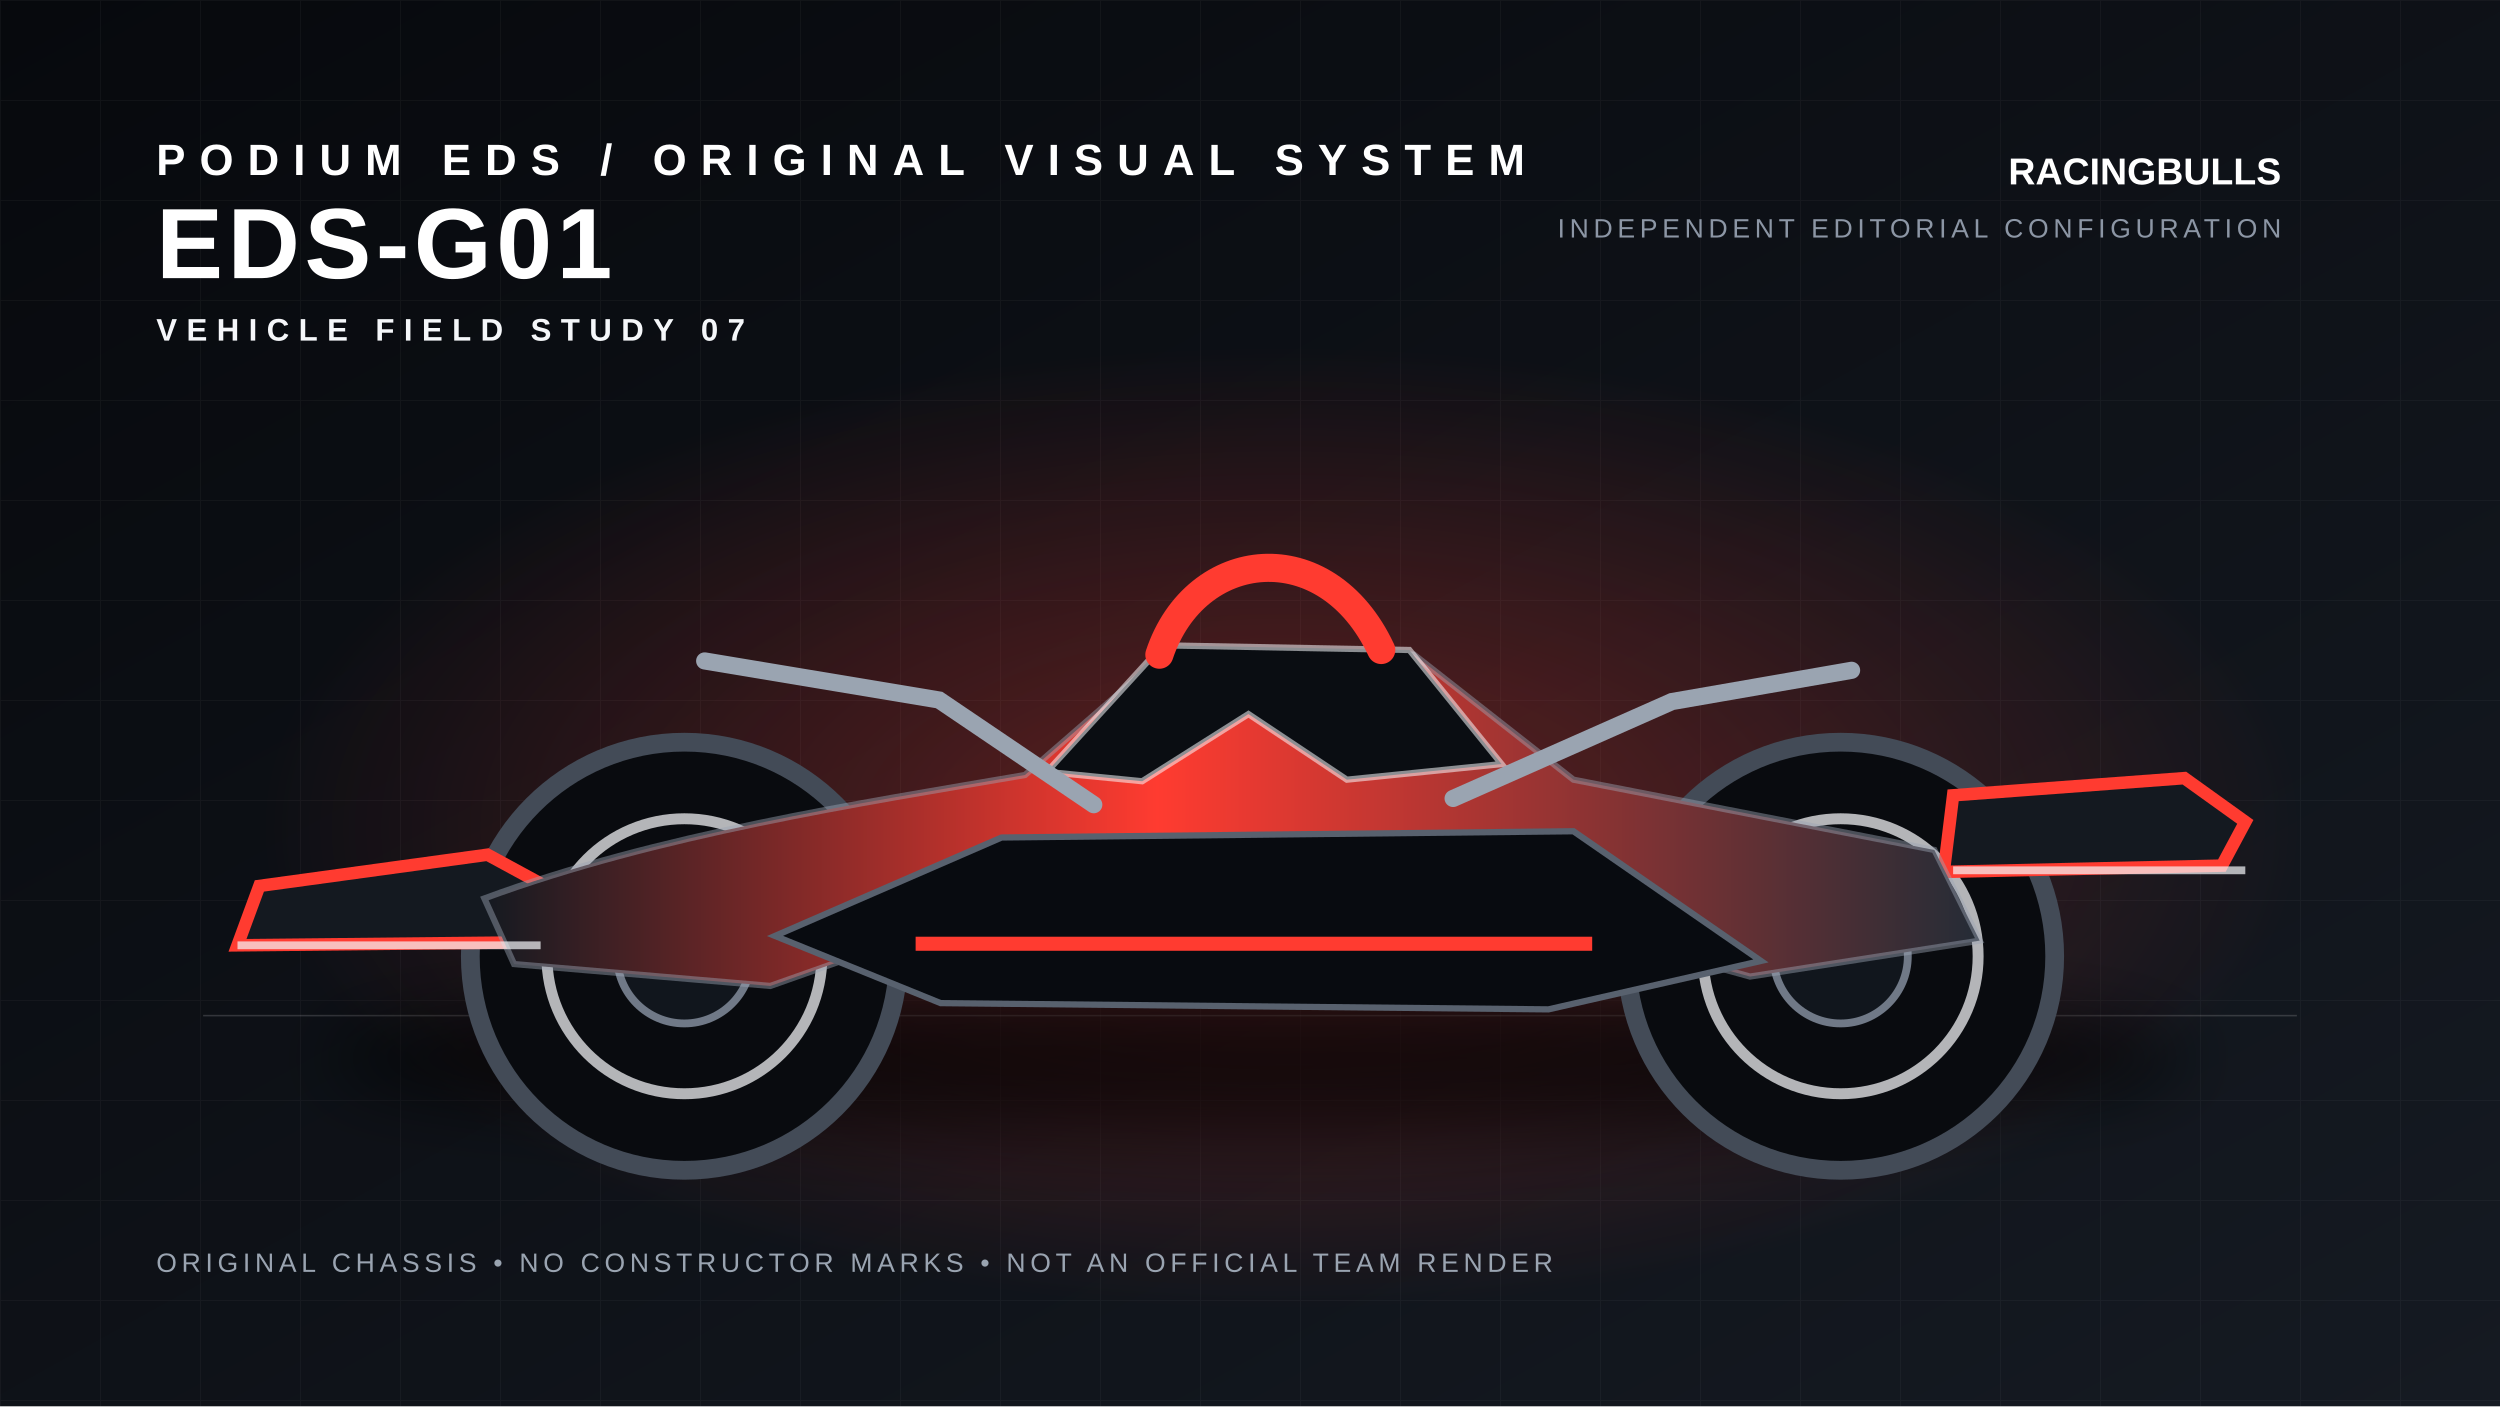
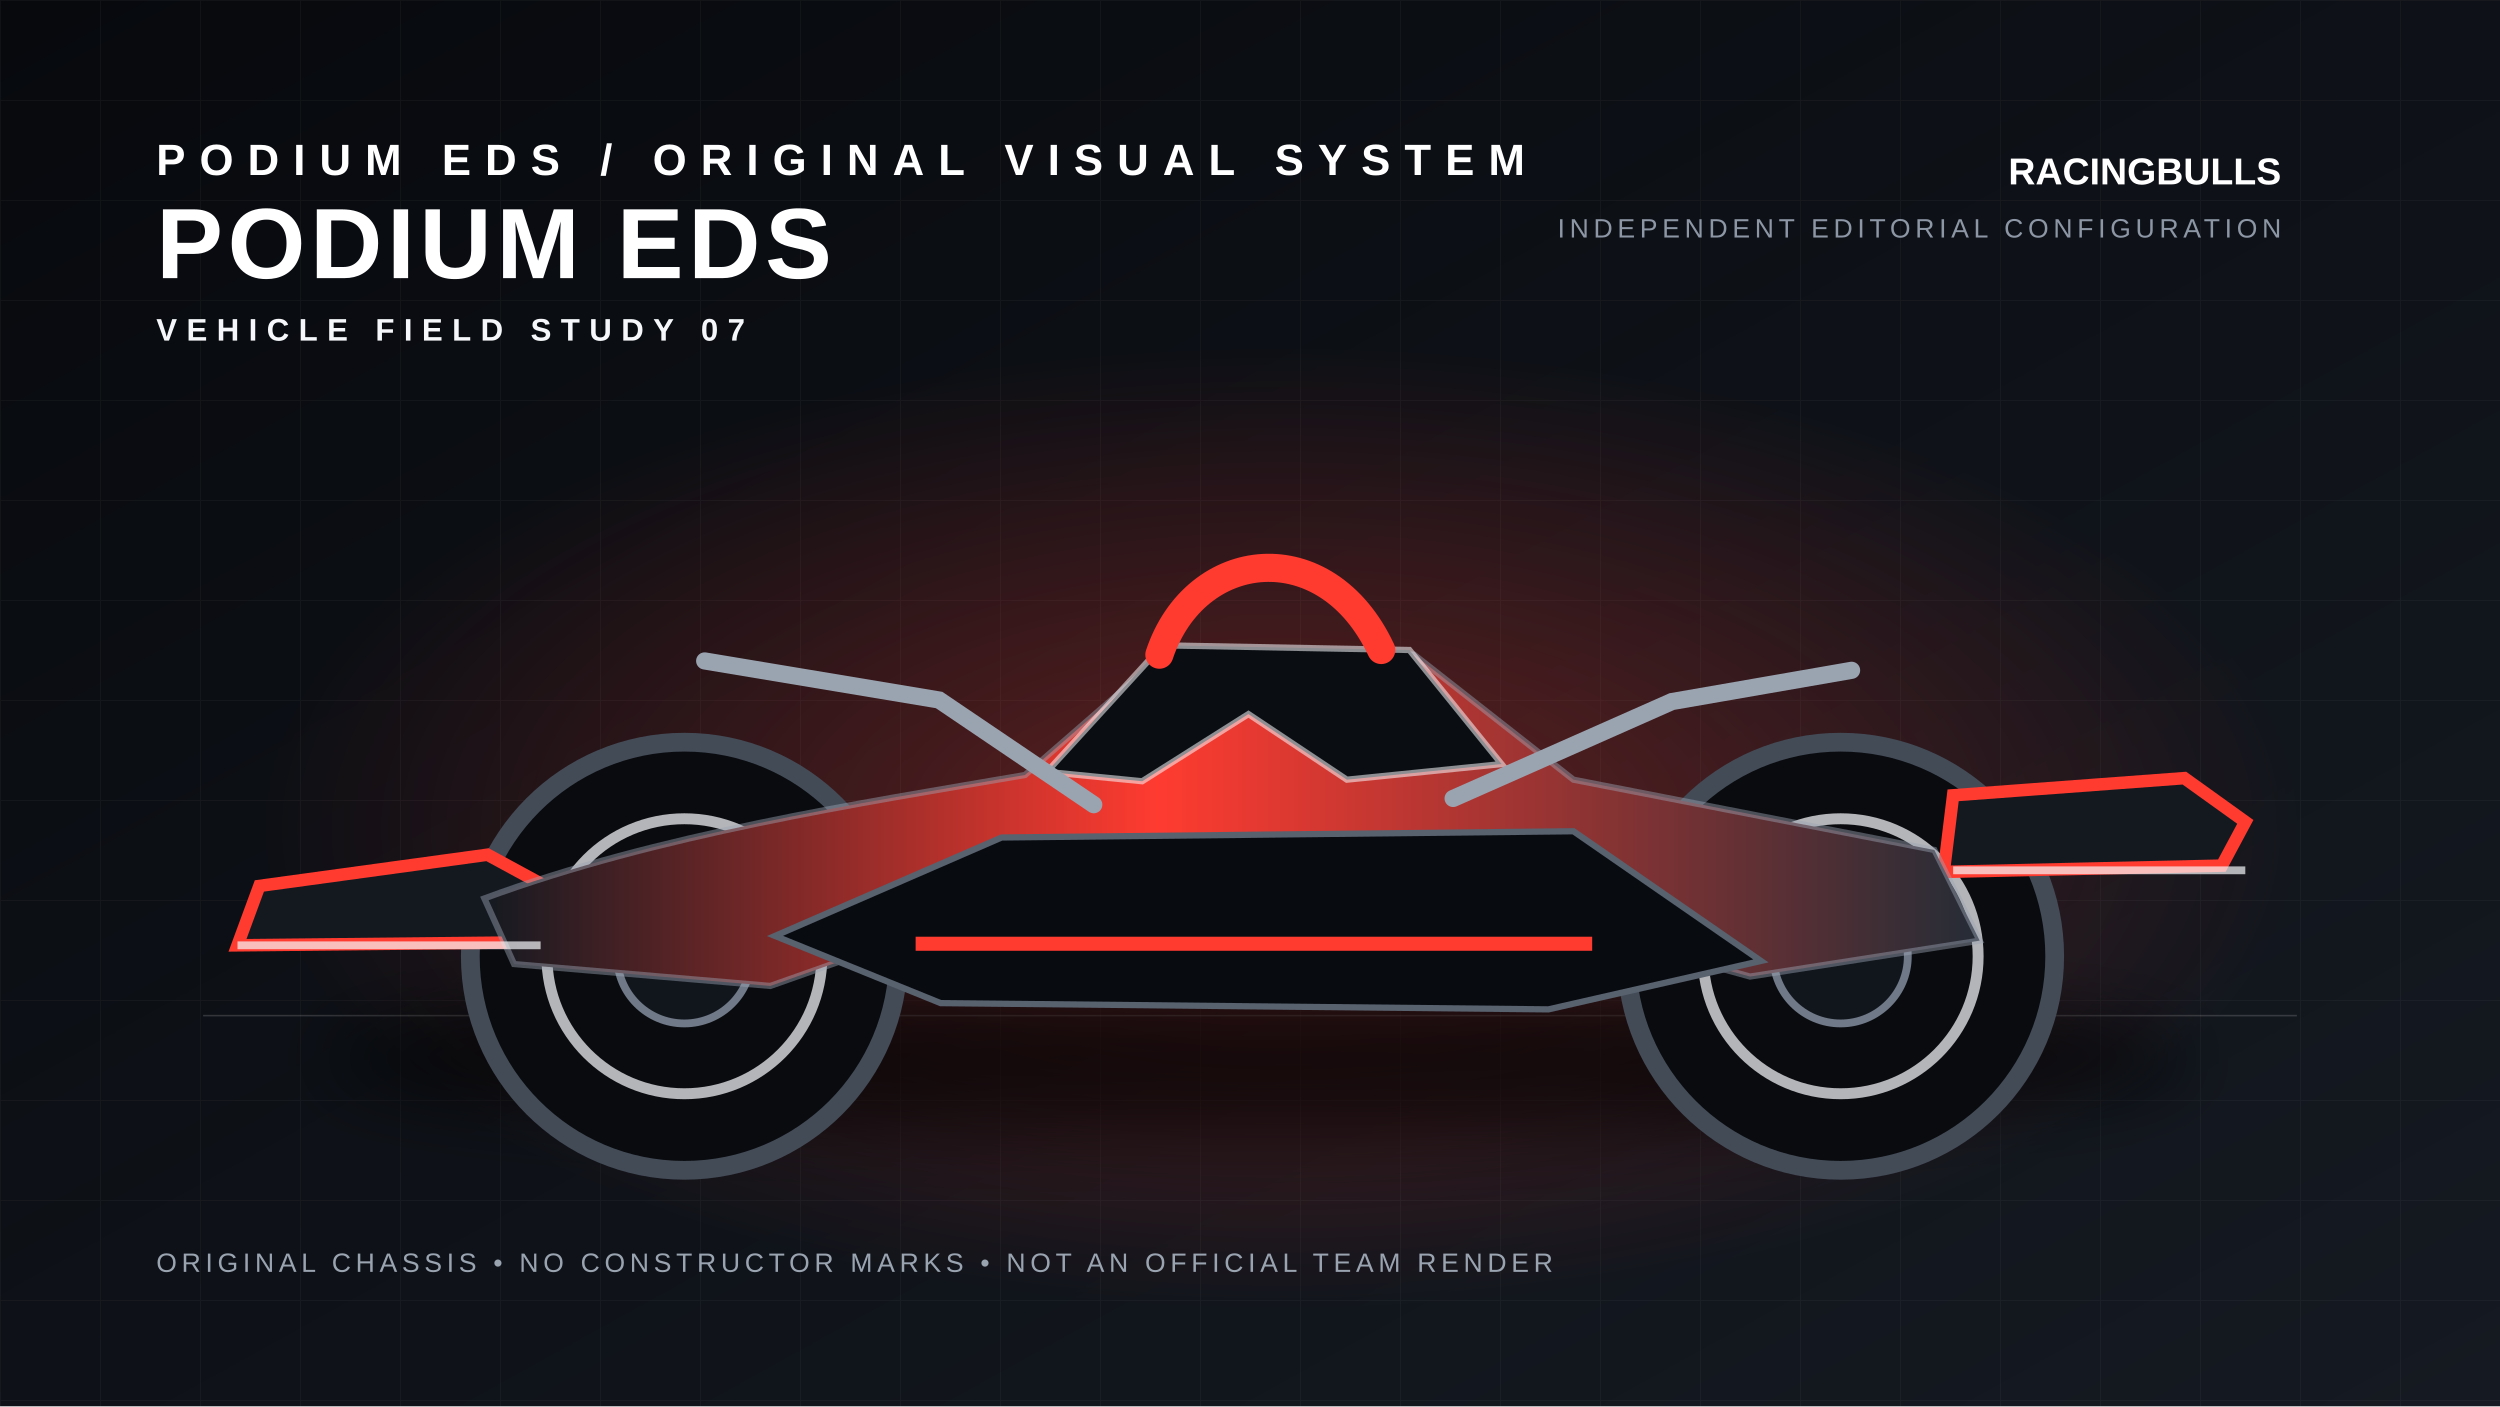
<svg xmlns="http://www.w3.org/2000/svg" viewBox="0 0 1600 900" role="img" aria-labelledby="title desc">
  <defs>
    <linearGradient id="bg" x1="0" y1="0" x2="1" y2="1">
      <stop stop-color="#07090d" />
      <stop offset="1" stop-color="#151a22" />
    </linearGradient>
    <linearGradient id="body" x1="0" y1="0" x2="1" y2="0">
      <stop stop-color="#151a21" />
      <stop offset=".45" stop-color="#ff3b30" />
      <stop offset="1" stop-color="#252c36" />
    </linearGradient>
    <radialGradient id="glow">
      <stop stop-color="#ff3b30" stop-opacity=".35" />
      <stop offset="1" stop-color="#ff3b30" stop-opacity="0" />
    </radialGradient>
    <filter id="shadow" x="-20%" y="-50%" width="140%" height="200%">
      <feGaussianBlur stdDeviation="22" />
    </filter>
    <pattern id="grid" width="64" height="64" patternUnits="userSpaceOnUse">
      <path d="M64 0H0V64" fill="none" stroke="#ffffff" stroke-opacity=".045" />
    </pattern>
  </defs>
  <rect width="1600" height="900" fill="url(#bg)" />
  <rect width="1600" height="900" fill="url(#grid)" />
  <ellipse cx="820" cy="530" rx="650" ry="310" fill="url(#glow)" />
  <path d="M130 650H1470" stroke="#ffffff" stroke-opacity=".16" />
  <ellipse cx="805" cy="677" rx="595" ry="48" fill="#000" opacity=".62" filter="url(#shadow)" />
  <g transform="translate(0 24)">
    <g fill="#090b0f" stroke="#434b57" stroke-width="12">
      <circle cx="438" cy="588" r="137" />
      <circle cx="1178" cy="588" r="137" />
    </g>
    <g fill="none" stroke="#f5f7fa" stroke-opacity=".72" stroke-width="7">
      <circle cx="438" cy="588" r="88" />
      <circle cx="1178" cy="588" r="88" />
    </g>
    <g fill="#11161d" stroke="#707987" stroke-width="5">
      <circle cx="438" cy="588" r="43" />
      <circle cx="1178" cy="588" r="43" />
    </g>
    <path d="M166 543L312 523 358 548 347 579 152 581Z" fill="#141920" stroke="#ff3b30" stroke-width="8" />
    <path d="M1250 485L1398 474 1437 502 1422 530 1244 534Z" fill="#141920" stroke="#ff3b30" stroke-width="8" />
    <path d="M310 551C421 510 551 490 656 472L748 392 905 395 1007 475 1238 520 1267 578 1120 601 1008 570 592 572 493 607 329 593Z" fill="url(#body)" stroke="#9da6b4" stroke-opacity=".45" stroke-width="4" />
    <path d="M670 470L744 389 902 392 961 465 862 475 799 433 731 476Z" fill="#0a0d12" stroke="#f5f7fa" stroke-opacity=".55" stroke-width="4" />
    <path d="M742 395C765 326 849 317 884 392" fill="none" stroke="#ff3b30" stroke-width="18" stroke-linecap="round" />
    <path d="M496 575L641 512 1007 508 1127 591 991 622 602 618Z" fill="#080b10" stroke="#58616e" stroke-width="4" />
    <path d="M586 580L1019 580" stroke="#ff3b30" stroke-width="9" />
    <path d="M700 491L601 424 451 399" fill="none" stroke="#9aa4b1" stroke-width="11" stroke-linecap="round" />
    <path d="M930 487L1070 425 1185 405" fill="none" stroke="#9aa4b1" stroke-width="11" stroke-linecap="round" />
    <path d="M152 581H346M1250 533H1437" stroke="#f5f7fa" stroke-width="5" opacity=".7" />
  </g>
  <g font-family="Arial, Helvetica, sans-serif" fill="#fff">
    <text x="100" y="112" font-size="28" font-weight="700" letter-spacing="9">PODIUM EDS / ORIGINAL VISUAL SYSTEM</text>
-     <text x="100" y="178" font-size="64" font-weight="800" letter-spacing="3">EDS-G01</text>
+     <text x="100" y="178" font-size="64" font-weight="800" letter-spacing="3">PODIUM EDS</text>
    <text x="100" y="218" fill="#f5f7fa" font-size="20" font-weight="700" letter-spacing="6">VEHICLE FIELD STUDY 07</text>
    <text x="1460" y="118" text-anchor="end" font-size="24" font-weight="700">RACINGBULLS</text>
    <text x="1460" y="152" text-anchor="end" fill="#8c96a5" font-size="17" letter-spacing="3">INDEPENDENT EDITORIAL CONFIGURATION</text>
    <text x="100" y="814" fill="#9aa4b1" font-size="17" letter-spacing="3">ORIGINAL CHASSIS • NO CONSTRUCTOR MARKS • NOT AN OFFICIAL TEAM RENDER</text>
  </g>
</svg>
